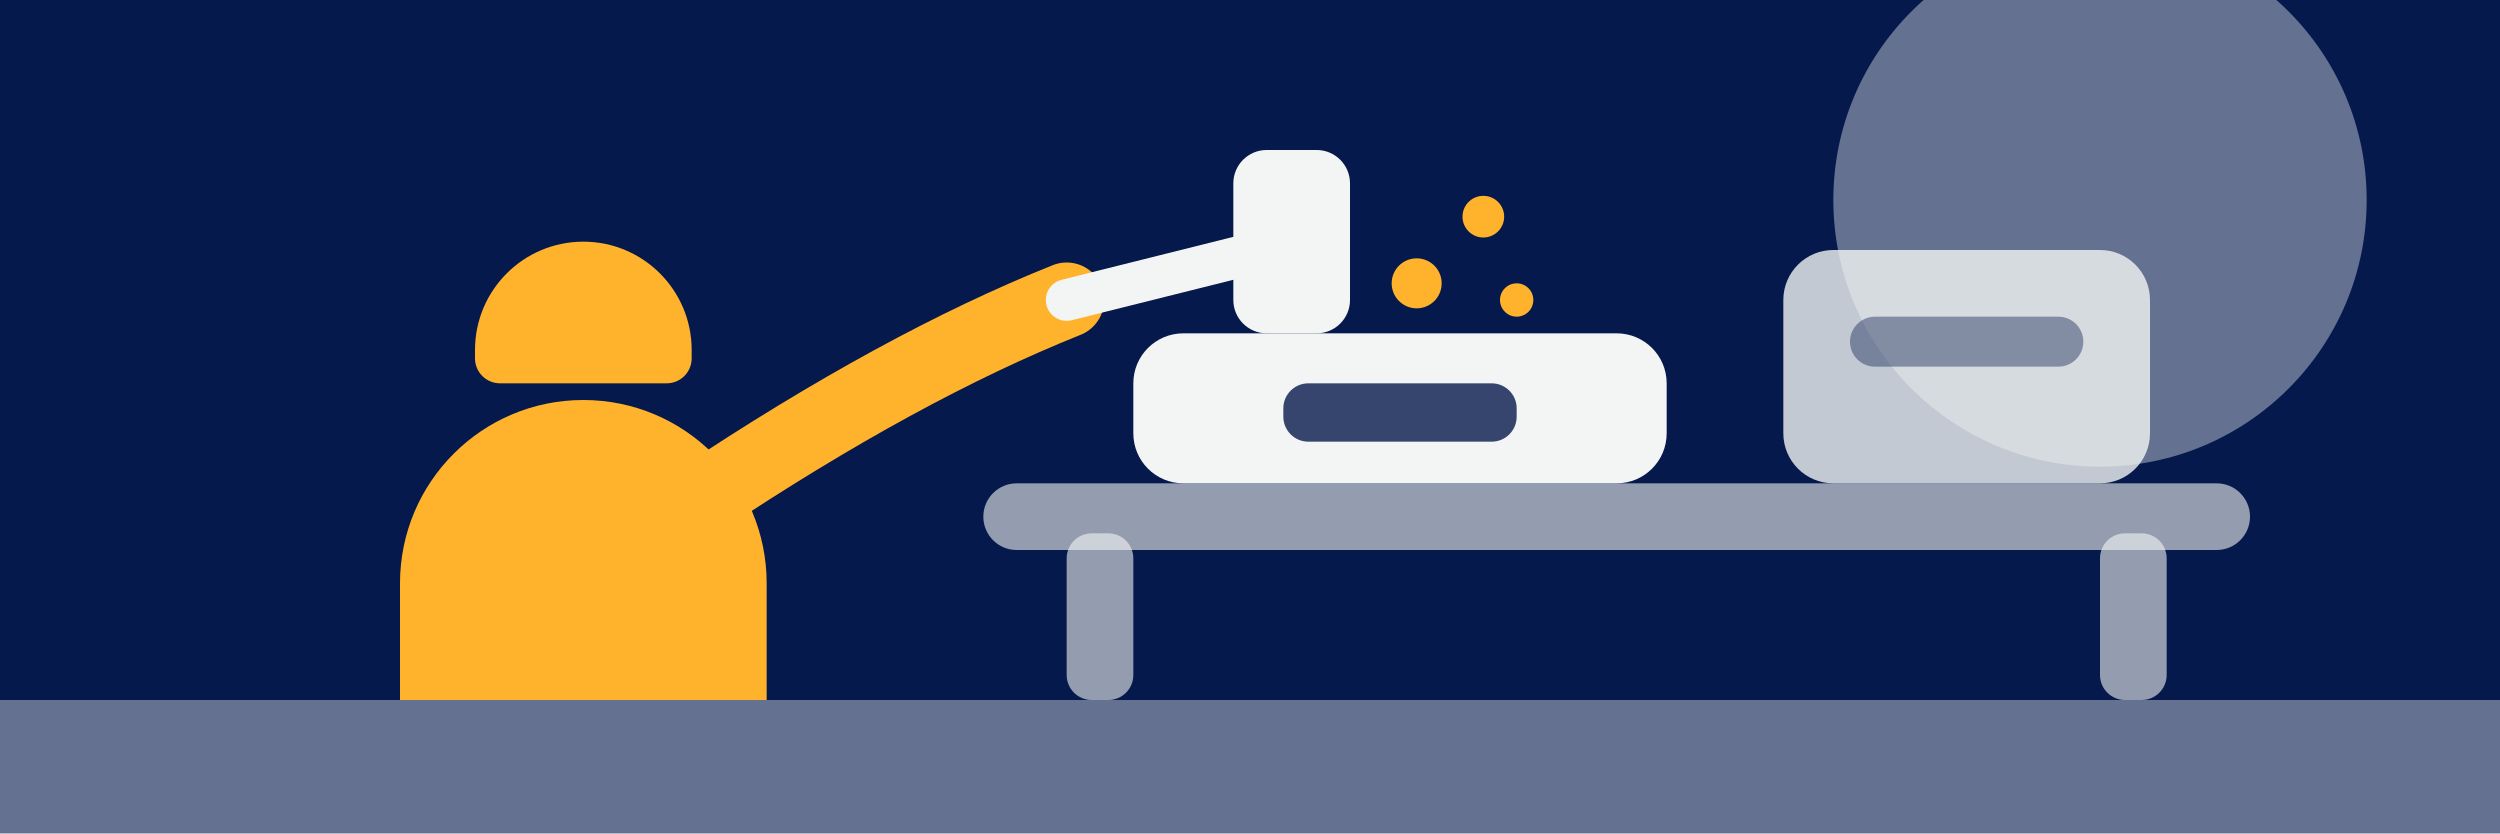
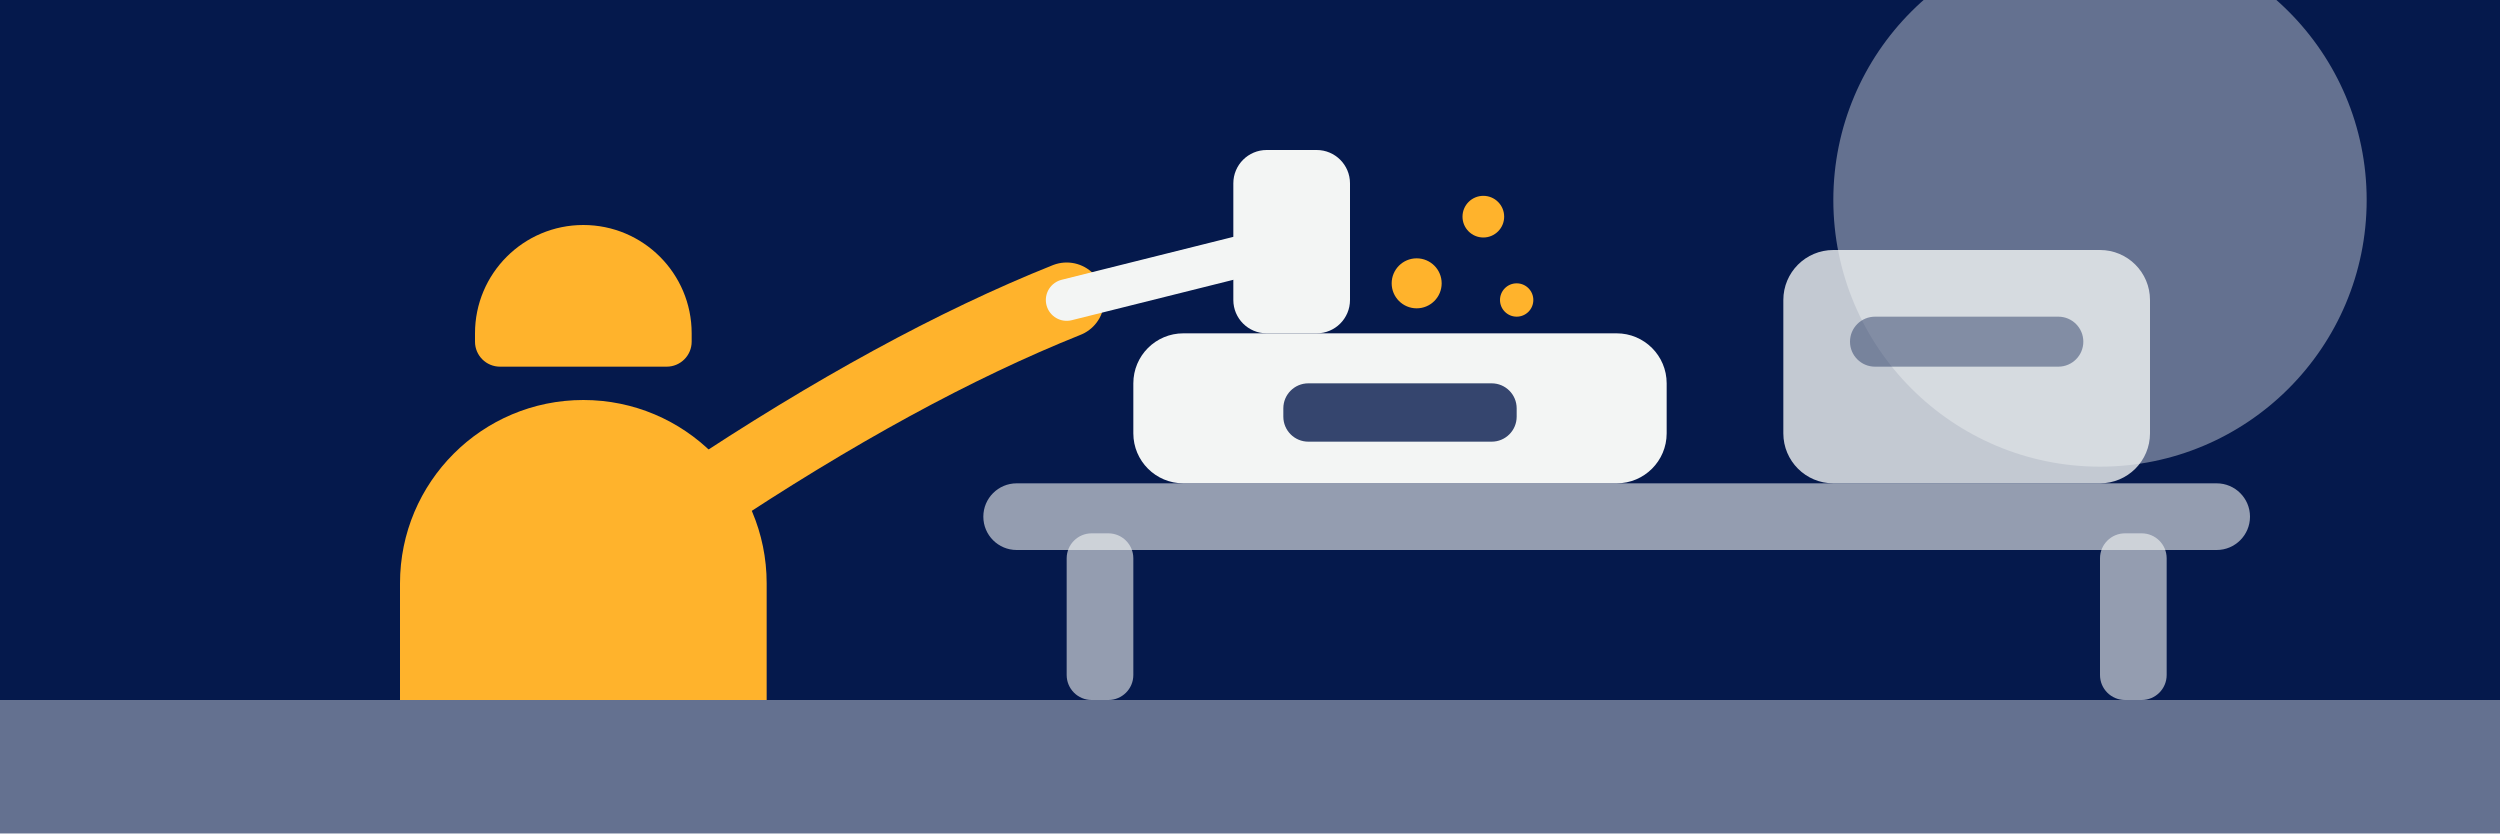
<svg xmlns="http://www.w3.org/2000/svg" viewBox="0 0 300 100" data-loop="2">
  <g data-part="scene">
    <rect x="0" y="0" width="300" height="100" fill="#05194C" />
    <circle cx="252" cy="24" r="32" fill="#F3F5F4" opacity="0.4" />
    <rect x="0" y="84" width="300" height="16" fill="#F3F5F4" opacity="0.4" />
  </g>
  <g data-part="bench">
    <rect x="118" y="58" width="152" height="8" rx="4" fill="#F3F5F4" opacity="0.6" />
    <rect x="128" y="64" width="8" height="20" rx="3" fill="#F3F5F4" opacity="0.6" />
    <rect x="252" y="64" width="8" height="20" rx="3" fill="#F3F5F4" opacity="0.6" />
    <rect x="136" y="40" width="64" height="18" rx="6" fill="#F3F5F4" />
    <rect x="154" y="46" width="28" height="7" rx="3" fill="#05194C" opacity="0.8" />
    <rect x="214" y="30" width="44" height="28" rx="6" fill="#F3F5F4" opacity="0.8" />
    <rect x="222" y="38" width="28" height="6" rx="3" fill="#05194C" opacity="0.4" />
  </g>
  <g data-part="figure">
    <path d="M48 84 V70 A22 22 0 0 1 92 70 V84 Z" fill="#FFB32C" />
-     <path d="M57 42 A13 13 0 0 1 83 42 V43 A3 3 0 0 1 80 46 H60 A3 3 0 0 1 57 43 Z" fill="#FFB32C" />
+     <path d="M57 40 A13 13 0 0 1 83 40 V41 A3 3 0 0 1 80 44 H60 A3 3 0 0 1 57 41 Z" fill="#FFB32C" />
  </g>
  <g data-part="hammer" data-motion="nod" data-amp="-16" data-origin="84 60">
    <path d="M84 60 Q108 44 128 36" stroke-width="9" fill="none" stroke="#FFB32C" stroke-linecap="round" stroke-linejoin="round" />
    <path d="M128 36 L152 30" stroke-width="5" fill="none" stroke="#F3F5F4" stroke-linecap="round" stroke-linejoin="round" />
    <rect x="148" y="18" width="14" height="22" rx="4" fill="#F3F5F4" />
  </g>
-   <g data-part="sparks" data-motion="blink" data-amp="0.8" data-origin="172 34">
+   <g data-part="sparks" data-motion="blink" data-amp="0.6" data-origin="172 34">
    <circle cx="170" cy="34" r="3" fill="#FFB32C" />
    <circle cx="178" cy="26" r="2.5" fill="#FFB32C" />
    <circle cx="182" cy="36" r="2" fill="#FFB32C" />
  </g>
</svg>
